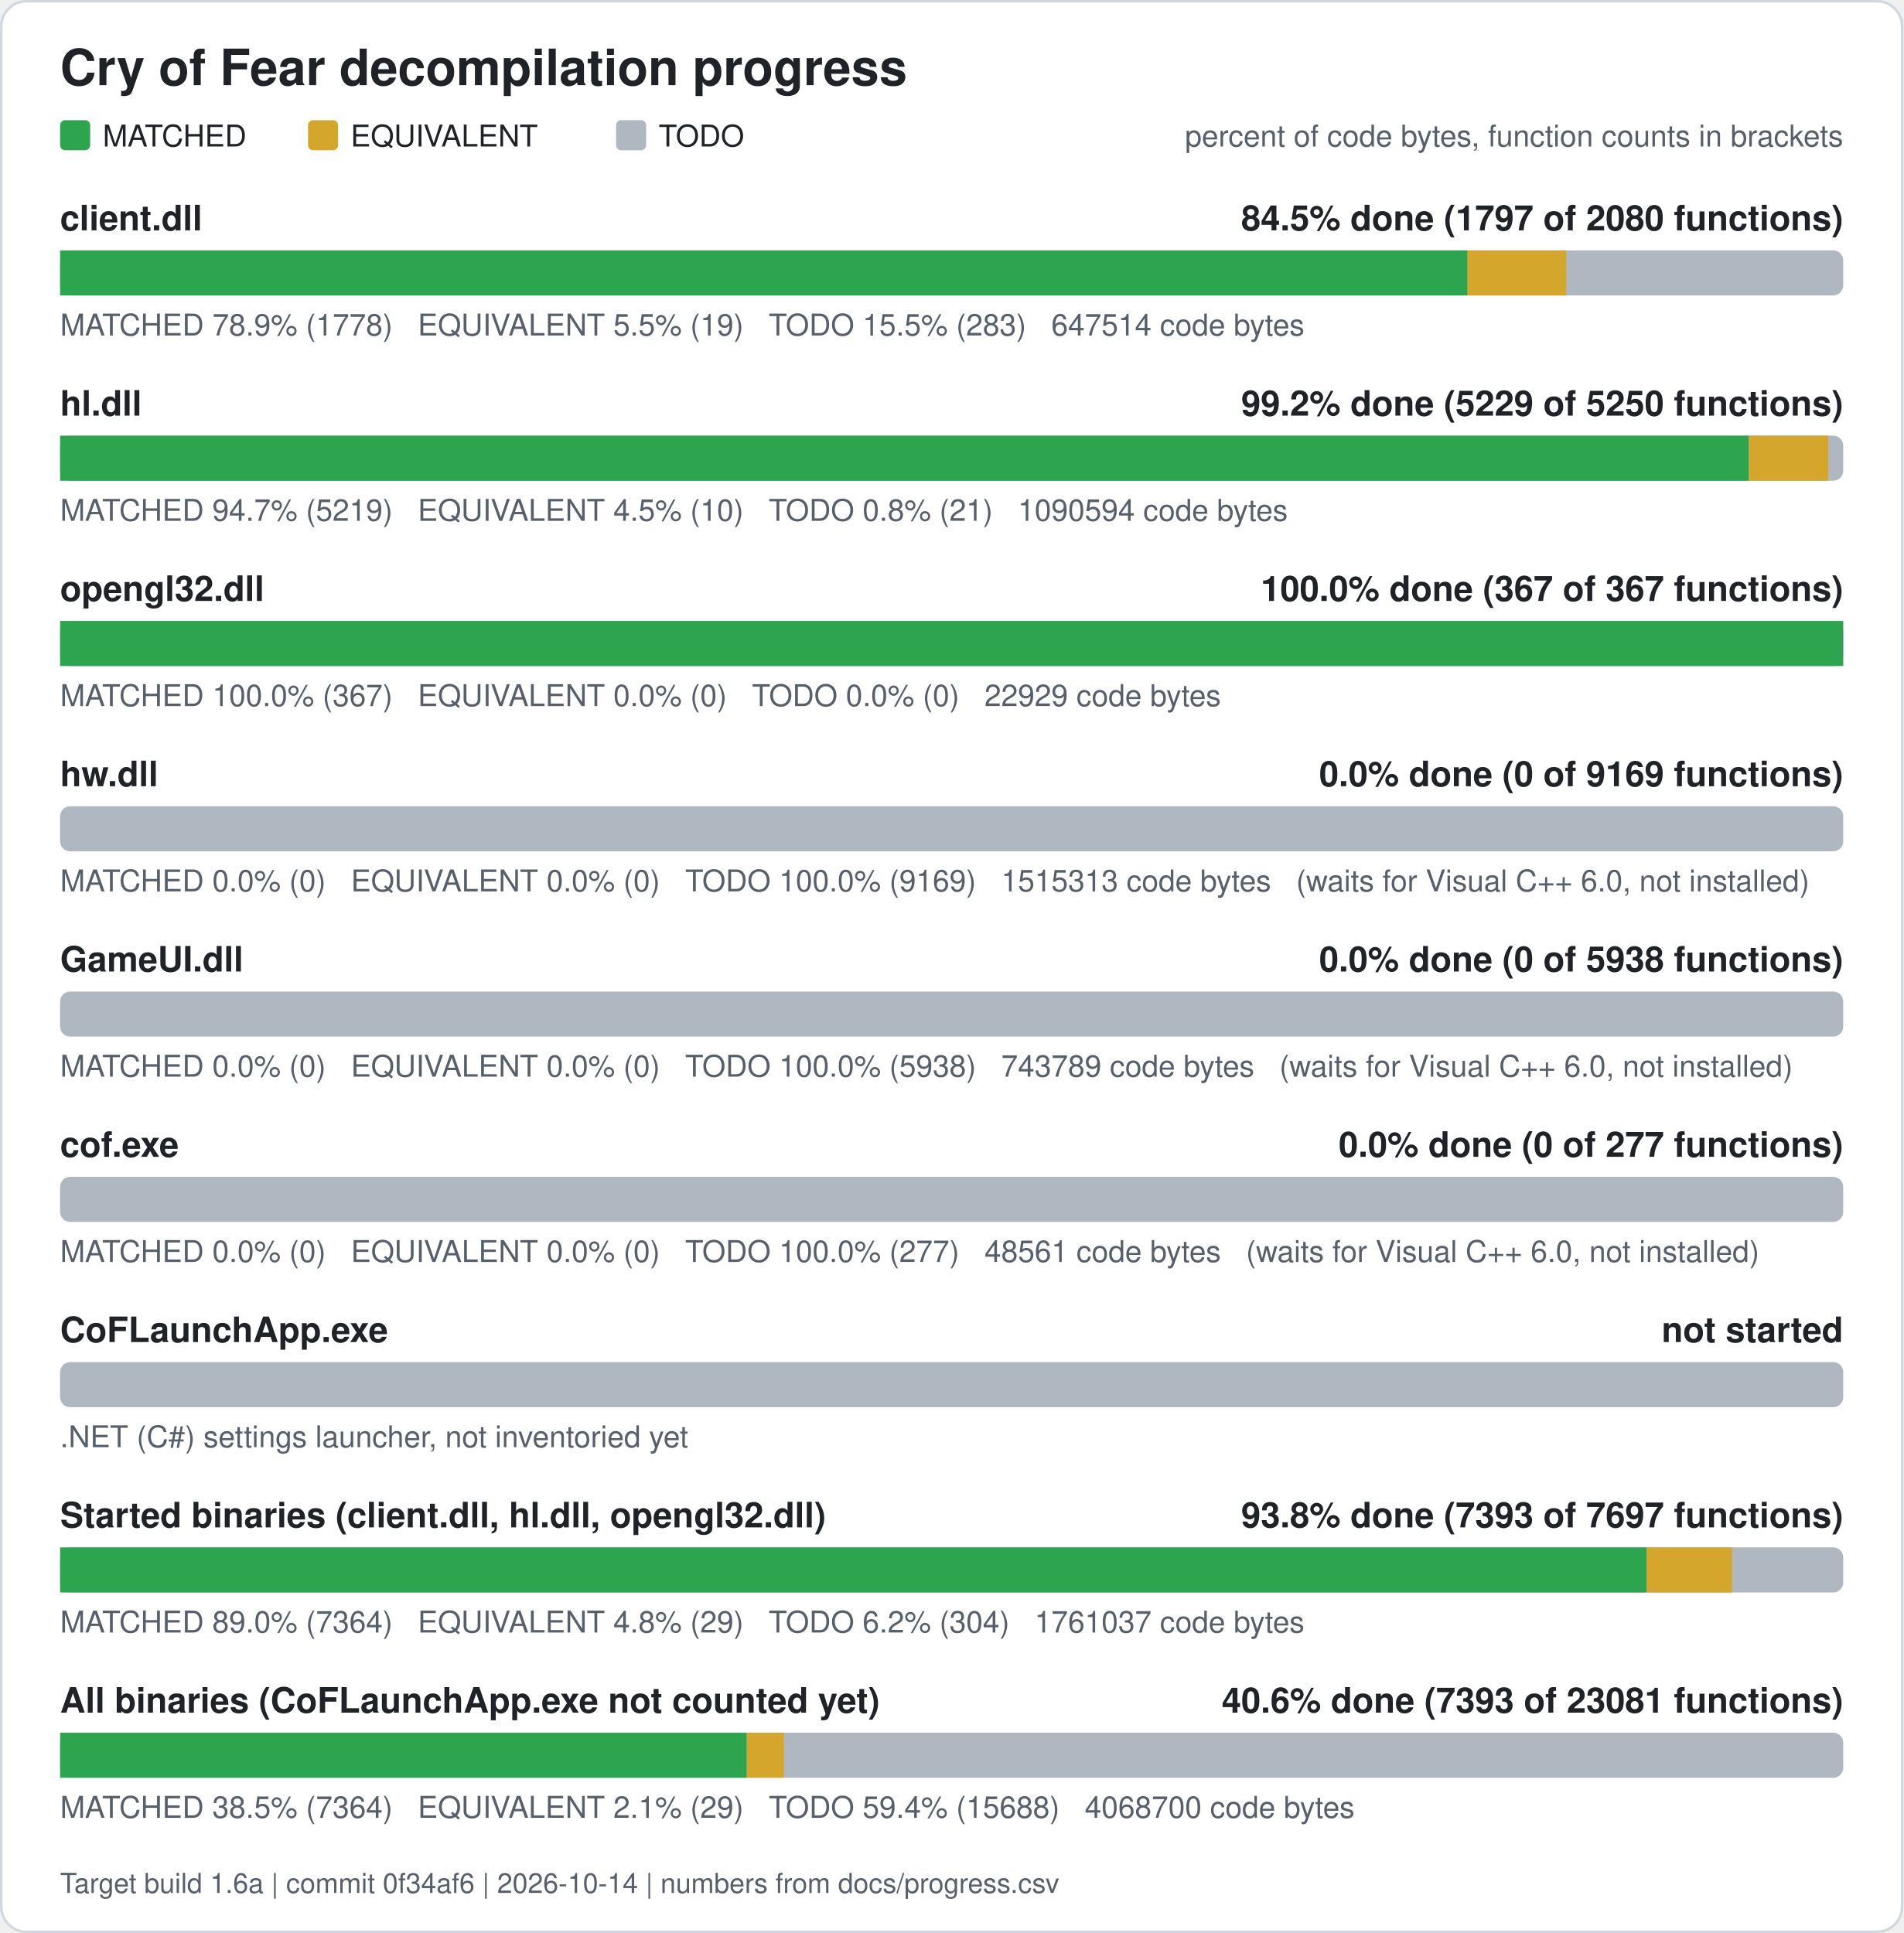
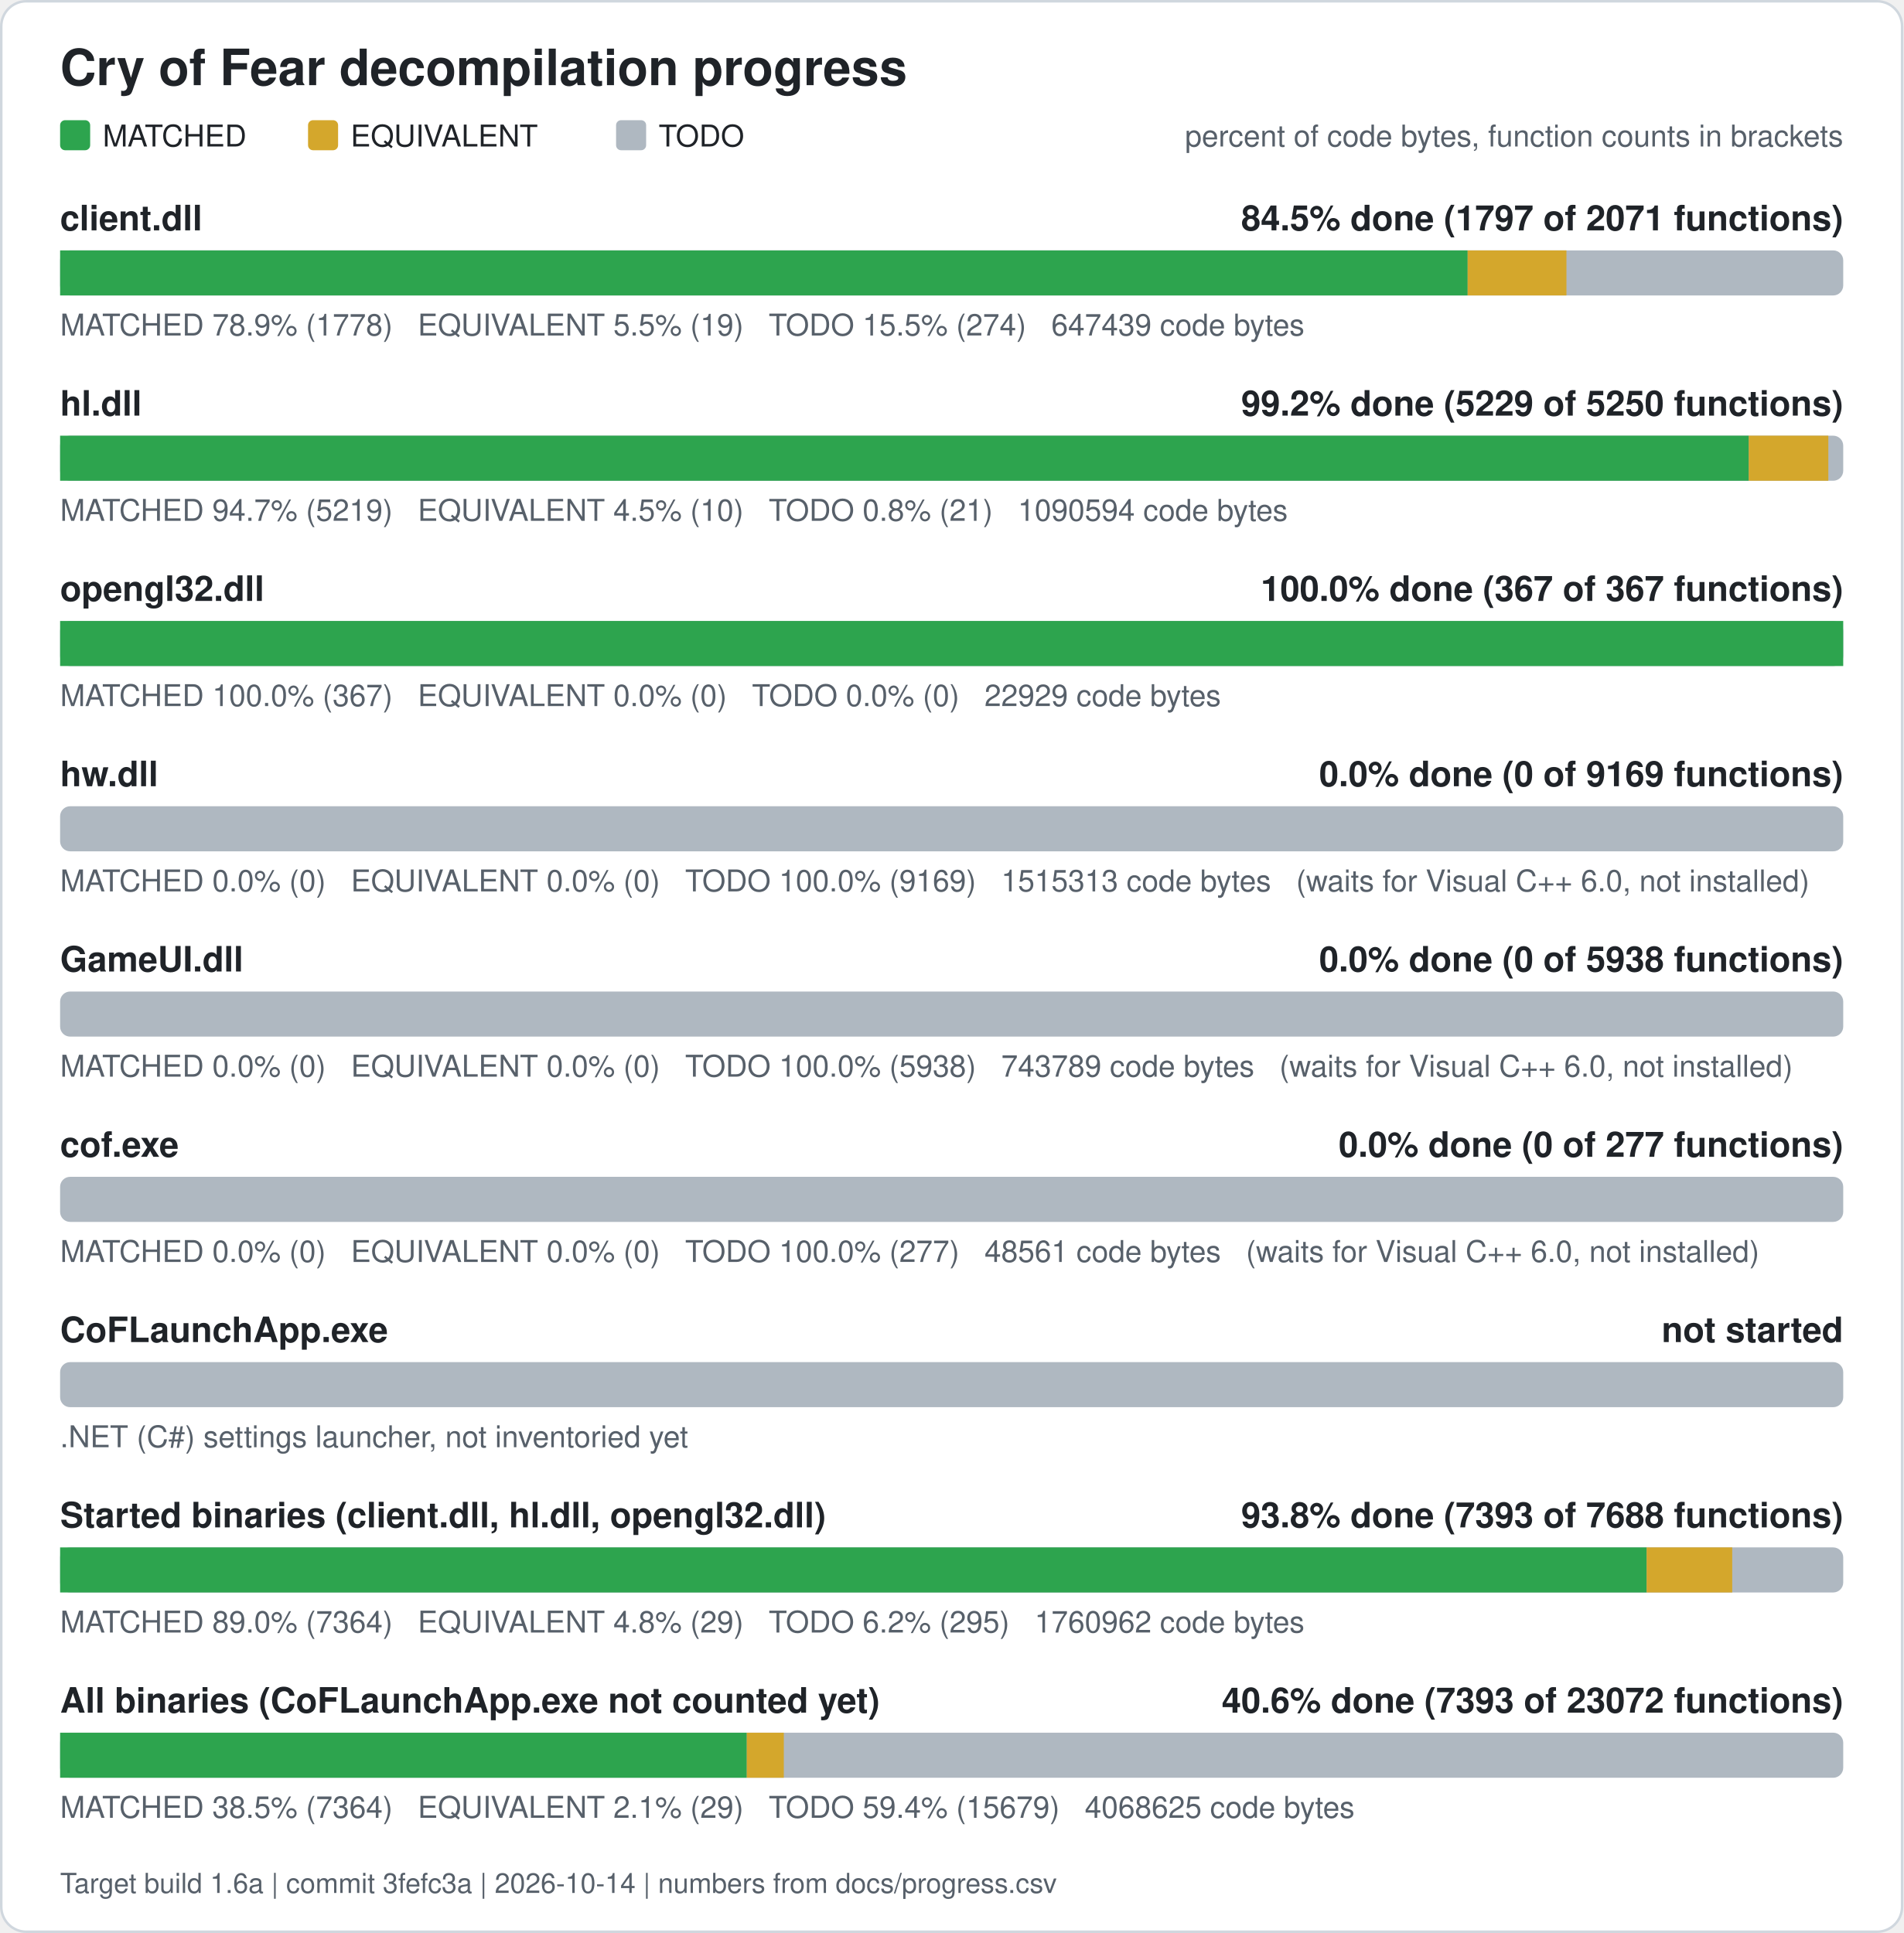
<svg xmlns="http://www.w3.org/2000/svg" width="760" height="772" viewBox="0 0 760 772" role="img" aria-label="Cry of Fear decompilation progress">
  <rect x="0.5" y="0.5" width="759" height="771" rx="10" fill="#ffffff" stroke="#d0d7de" />
  <text x="24" y="34" font-family="Segoe UI, Helvetica, Arial, sans-serif" font-size="20" font-weight="600" fill="#1f2328">Cry of Fear decompilation progress</text>
  <rect x="24" y="48" width="12" height="12" rx="2" fill="#2da44e" />
  <text x="41" y="58.5" font-family="Segoe UI, Helvetica, Arial, sans-serif" font-size="12" fill="#1f2328">MATCHED</text>
  <rect x="123" y="48" width="12" height="12" rx="2" fill="#d4a72c" />
  <text x="140" y="58.5" font-family="Segoe UI, Helvetica, Arial, sans-serif" font-size="12" fill="#1f2328">EQUIVALENT</text>
  <rect x="246" y="48" width="12" height="12" rx="2" fill="#afb8c1" />
  <text x="263" y="58.5" font-family="Segoe UI, Helvetica, Arial, sans-serif" font-size="12" fill="#1f2328">TODO</text>
  <text x="736" y="58.5" font-family="Segoe UI, Helvetica, Arial, sans-serif" font-size="12" fill="#57606a" text-anchor="end">percent of code bytes, function counts in brackets</text>
  <text x="24" y="92" font-family="Segoe UI, Helvetica, Arial, sans-serif" font-size="14" font-weight="600" fill="#1f2328">client.dll</text>
-   <text x="736" y="92" font-family="Segoe UI, Helvetica, Arial, sans-serif" font-size="14" font-weight="600" fill="#1f2328" text-anchor="end">84.5% done (1797 of 2080 functions)</text>
+   <text x="736" y="92" font-family="Segoe UI, Helvetica, Arial, sans-serif" font-size="14" font-weight="600" fill="#1f2328" text-anchor="end">84.5% done (1797 of 2071 functions)</text>
  <rect x="24" y="100" width="712" height="18" rx="4" fill="#afb8c1" />
-   <rect x="24.00" y="100" width="561.97" height="18" fill="#2da44e" />
-   <rect x="585.97" y="100" width="39.45" height="18" fill="#d4a72c" />
-   <text x="24" y="134" font-family="Segoe UI, Helvetica, Arial, sans-serif" font-size="12" fill="#57606a" xml:space="preserve">MATCHED 78.9% (1778)   EQUIVALENT 5.5% (19)   TODO 15.5% (283)   647514 code bytes</text>
+   <rect x="24.00" y="100" width="562.03" height="18" fill="#2da44e" />
+   <rect x="586.03" y="100" width="39.45" height="18" fill="#d4a72c" />
+   <text x="24" y="134" font-family="Segoe UI, Helvetica, Arial, sans-serif" font-size="12" fill="#57606a" xml:space="preserve">MATCHED 78.9% (1778)   EQUIVALENT 5.5% (19)   TODO 15.5% (274)   647439 code bytes</text>
  <text x="24" y="166" font-family="Segoe UI, Helvetica, Arial, sans-serif" font-size="14" font-weight="600" fill="#1f2328">hl.dll</text>
  <text x="736" y="166" font-family="Segoe UI, Helvetica, Arial, sans-serif" font-size="14" font-weight="600" fill="#1f2328" text-anchor="end">99.2% done (5229 of 5250 functions)</text>
  <rect x="24" y="174" width="712" height="18" rx="4" fill="#afb8c1" />
  <rect x="24.00" y="174" width="674.28" height="18" fill="#2da44e" />
  <rect x="698.28" y="174" width="31.77" height="18" fill="#d4a72c" />
  <text x="24" y="208" font-family="Segoe UI, Helvetica, Arial, sans-serif" font-size="12" fill="#57606a" xml:space="preserve">MATCHED 94.7% (5219)   EQUIVALENT 4.5% (10)   TODO 0.8% (21)   1090594 code bytes</text>
  <text x="24" y="240" font-family="Segoe UI, Helvetica, Arial, sans-serif" font-size="14" font-weight="600" fill="#1f2328">opengl32.dll</text>
  <text x="736" y="240" font-family="Segoe UI, Helvetica, Arial, sans-serif" font-size="14" font-weight="600" fill="#1f2328" text-anchor="end">100.0% done (367 of 367 functions)</text>
  <rect x="24" y="248" width="712" height="18" rx="4" fill="#afb8c1" />
  <rect x="24.00" y="248" width="712.00" height="18" fill="#2da44e" />
  <text x="24" y="282" font-family="Segoe UI, Helvetica, Arial, sans-serif" font-size="12" fill="#57606a" xml:space="preserve">MATCHED 100.0% (367)   EQUIVALENT 0.0% (0)   TODO 0.0% (0)   22929 code bytes</text>
  <text x="24" y="314" font-family="Segoe UI, Helvetica, Arial, sans-serif" font-size="14" font-weight="600" fill="#1f2328">hw.dll</text>
  <text x="736" y="314" font-family="Segoe UI, Helvetica, Arial, sans-serif" font-size="14" font-weight="600" fill="#1f2328" text-anchor="end">0.0% done (0 of 9169 functions)</text>
  <rect x="24" y="322" width="712" height="18" rx="4" fill="#afb8c1" />
  <text x="24" y="356" font-family="Segoe UI, Helvetica, Arial, sans-serif" font-size="12" fill="#57606a" xml:space="preserve">MATCHED 0.0% (0)   EQUIVALENT 0.0% (0)   TODO 100.0% (9169)   1515313 code bytes   (waits for Visual C++ 6.0, not installed)</text>
  <text x="24" y="388" font-family="Segoe UI, Helvetica, Arial, sans-serif" font-size="14" font-weight="600" fill="#1f2328">GameUI.dll</text>
  <text x="736" y="388" font-family="Segoe UI, Helvetica, Arial, sans-serif" font-size="14" font-weight="600" fill="#1f2328" text-anchor="end">0.0% done (0 of 5938 functions)</text>
  <rect x="24" y="396" width="712" height="18" rx="4" fill="#afb8c1" />
  <text x="24" y="430" font-family="Segoe UI, Helvetica, Arial, sans-serif" font-size="12" fill="#57606a" xml:space="preserve">MATCHED 0.0% (0)   EQUIVALENT 0.0% (0)   TODO 100.0% (5938)   743789 code bytes   (waits for Visual C++ 6.0, not installed)</text>
  <text x="24" y="462" font-family="Segoe UI, Helvetica, Arial, sans-serif" font-size="14" font-weight="600" fill="#1f2328">cof.exe</text>
  <text x="736" y="462" font-family="Segoe UI, Helvetica, Arial, sans-serif" font-size="14" font-weight="600" fill="#1f2328" text-anchor="end">0.0% done (0 of 277 functions)</text>
  <rect x="24" y="470" width="712" height="18" rx="4" fill="#afb8c1" />
  <text x="24" y="504" font-family="Segoe UI, Helvetica, Arial, sans-serif" font-size="12" fill="#57606a" xml:space="preserve">MATCHED 0.0% (0)   EQUIVALENT 0.0% (0)   TODO 100.0% (277)   48561 code bytes   (waits for Visual C++ 6.0, not installed)</text>
  <text x="24" y="536" font-family="Segoe UI, Helvetica, Arial, sans-serif" font-size="14" font-weight="600" fill="#1f2328">CoFLaunchApp.exe</text>
  <text x="736" y="536" font-family="Segoe UI, Helvetica, Arial, sans-serif" font-size="14" font-weight="600" fill="#1f2328" text-anchor="end">not started</text>
  <rect x="24" y="544" width="712" height="18" rx="4" fill="#afb8c1" />
  <text x="24" y="578" font-family="Segoe UI, Helvetica, Arial, sans-serif" font-size="12" fill="#57606a">.NET (C#) settings launcher, not inventoried yet</text>
  <text x="24" y="610" font-family="Segoe UI, Helvetica, Arial, sans-serif" font-size="14" font-weight="600" fill="#1f2328">Started binaries (client.dll, hl.dll, opengl32.dll)</text>
-   <text x="736" y="610" font-family="Segoe UI, Helvetica, Arial, sans-serif" font-size="14" font-weight="600" fill="#1f2328" text-anchor="end">93.8% done (7393 of 7697 functions)</text>
+   <text x="736" y="610" font-family="Segoe UI, Helvetica, Arial, sans-serif" font-size="14" font-weight="600" fill="#1f2328" text-anchor="end">93.8% done (7393 of 7688 functions)</text>
  <rect x="24" y="618" width="712" height="18" rx="4" fill="#afb8c1" />
-   <rect x="24.00" y="618" width="633.48" height="18" fill="#2da44e" />
-   <rect x="657.48" y="618" width="34.18" height="18" fill="#d4a72c" />
-   <text x="24" y="652" font-family="Segoe UI, Helvetica, Arial, sans-serif" font-size="12" fill="#57606a" xml:space="preserve">MATCHED 89.0% (7364)   EQUIVALENT 4.8% (29)   TODO 6.2% (304)   1761037 code bytes</text>
+   <rect x="24.00" y="618" width="633.50" height="18" fill="#2da44e" />
+   <rect x="657.50" y="618" width="34.18" height="18" fill="#d4a72c" />
+   <text x="24" y="652" font-family="Segoe UI, Helvetica, Arial, sans-serif" font-size="12" fill="#57606a" xml:space="preserve">MATCHED 89.0% (7364)   EQUIVALENT 4.8% (29)   TODO 6.2% (295)   1760962 code bytes</text>
  <text x="24" y="684" font-family="Segoe UI, Helvetica, Arial, sans-serif" font-size="14" font-weight="600" fill="#1f2328">All binaries (CoFLaunchApp.exe not counted yet)</text>
-   <text x="736" y="684" font-family="Segoe UI, Helvetica, Arial, sans-serif" font-size="14" font-weight="600" fill="#1f2328" text-anchor="end">40.6% done (7393 of 23081 functions)</text>
+   <text x="736" y="684" font-family="Segoe UI, Helvetica, Arial, sans-serif" font-size="14" font-weight="600" fill="#1f2328" text-anchor="end">40.6% done (7393 of 23072 functions)</text>
  <rect x="24" y="692" width="712" height="18" rx="4" fill="#afb8c1" />
-   <rect x="24.00" y="692" width="274.18" height="18" fill="#2da44e" />
-   <rect x="298.18" y="692" width="14.79" height="18" fill="#d4a72c" />
-   <text x="24" y="726" font-family="Segoe UI, Helvetica, Arial, sans-serif" font-size="12" fill="#57606a" xml:space="preserve">MATCHED 38.5% (7364)   EQUIVALENT 2.1% (29)   TODO 59.4% (15688)   4068700 code bytes</text>
-   <text x="24" y="756" font-family="Segoe UI, Helvetica, Arial, sans-serif" font-size="11" fill="#57606a">Target build 1.6a | commit 0f34af6 | 2026-10-14 | numbers from docs/progress.csv</text>
+   <rect x="24.00" y="692" width="274.19" height="18" fill="#2da44e" />
+   <rect x="298.19" y="692" width="14.79" height="18" fill="#d4a72c" />
+   <text x="24" y="726" font-family="Segoe UI, Helvetica, Arial, sans-serif" font-size="12" fill="#57606a" xml:space="preserve">MATCHED 38.5% (7364)   EQUIVALENT 2.1% (29)   TODO 59.4% (15679)   4068625 code bytes</text>
+   <text x="24" y="756" font-family="Segoe UI, Helvetica, Arial, sans-serif" font-size="11" fill="#57606a">Target build 1.6a | commit 3fefc3a | 2026-10-14 | numbers from docs/progress.csv</text>
</svg>
